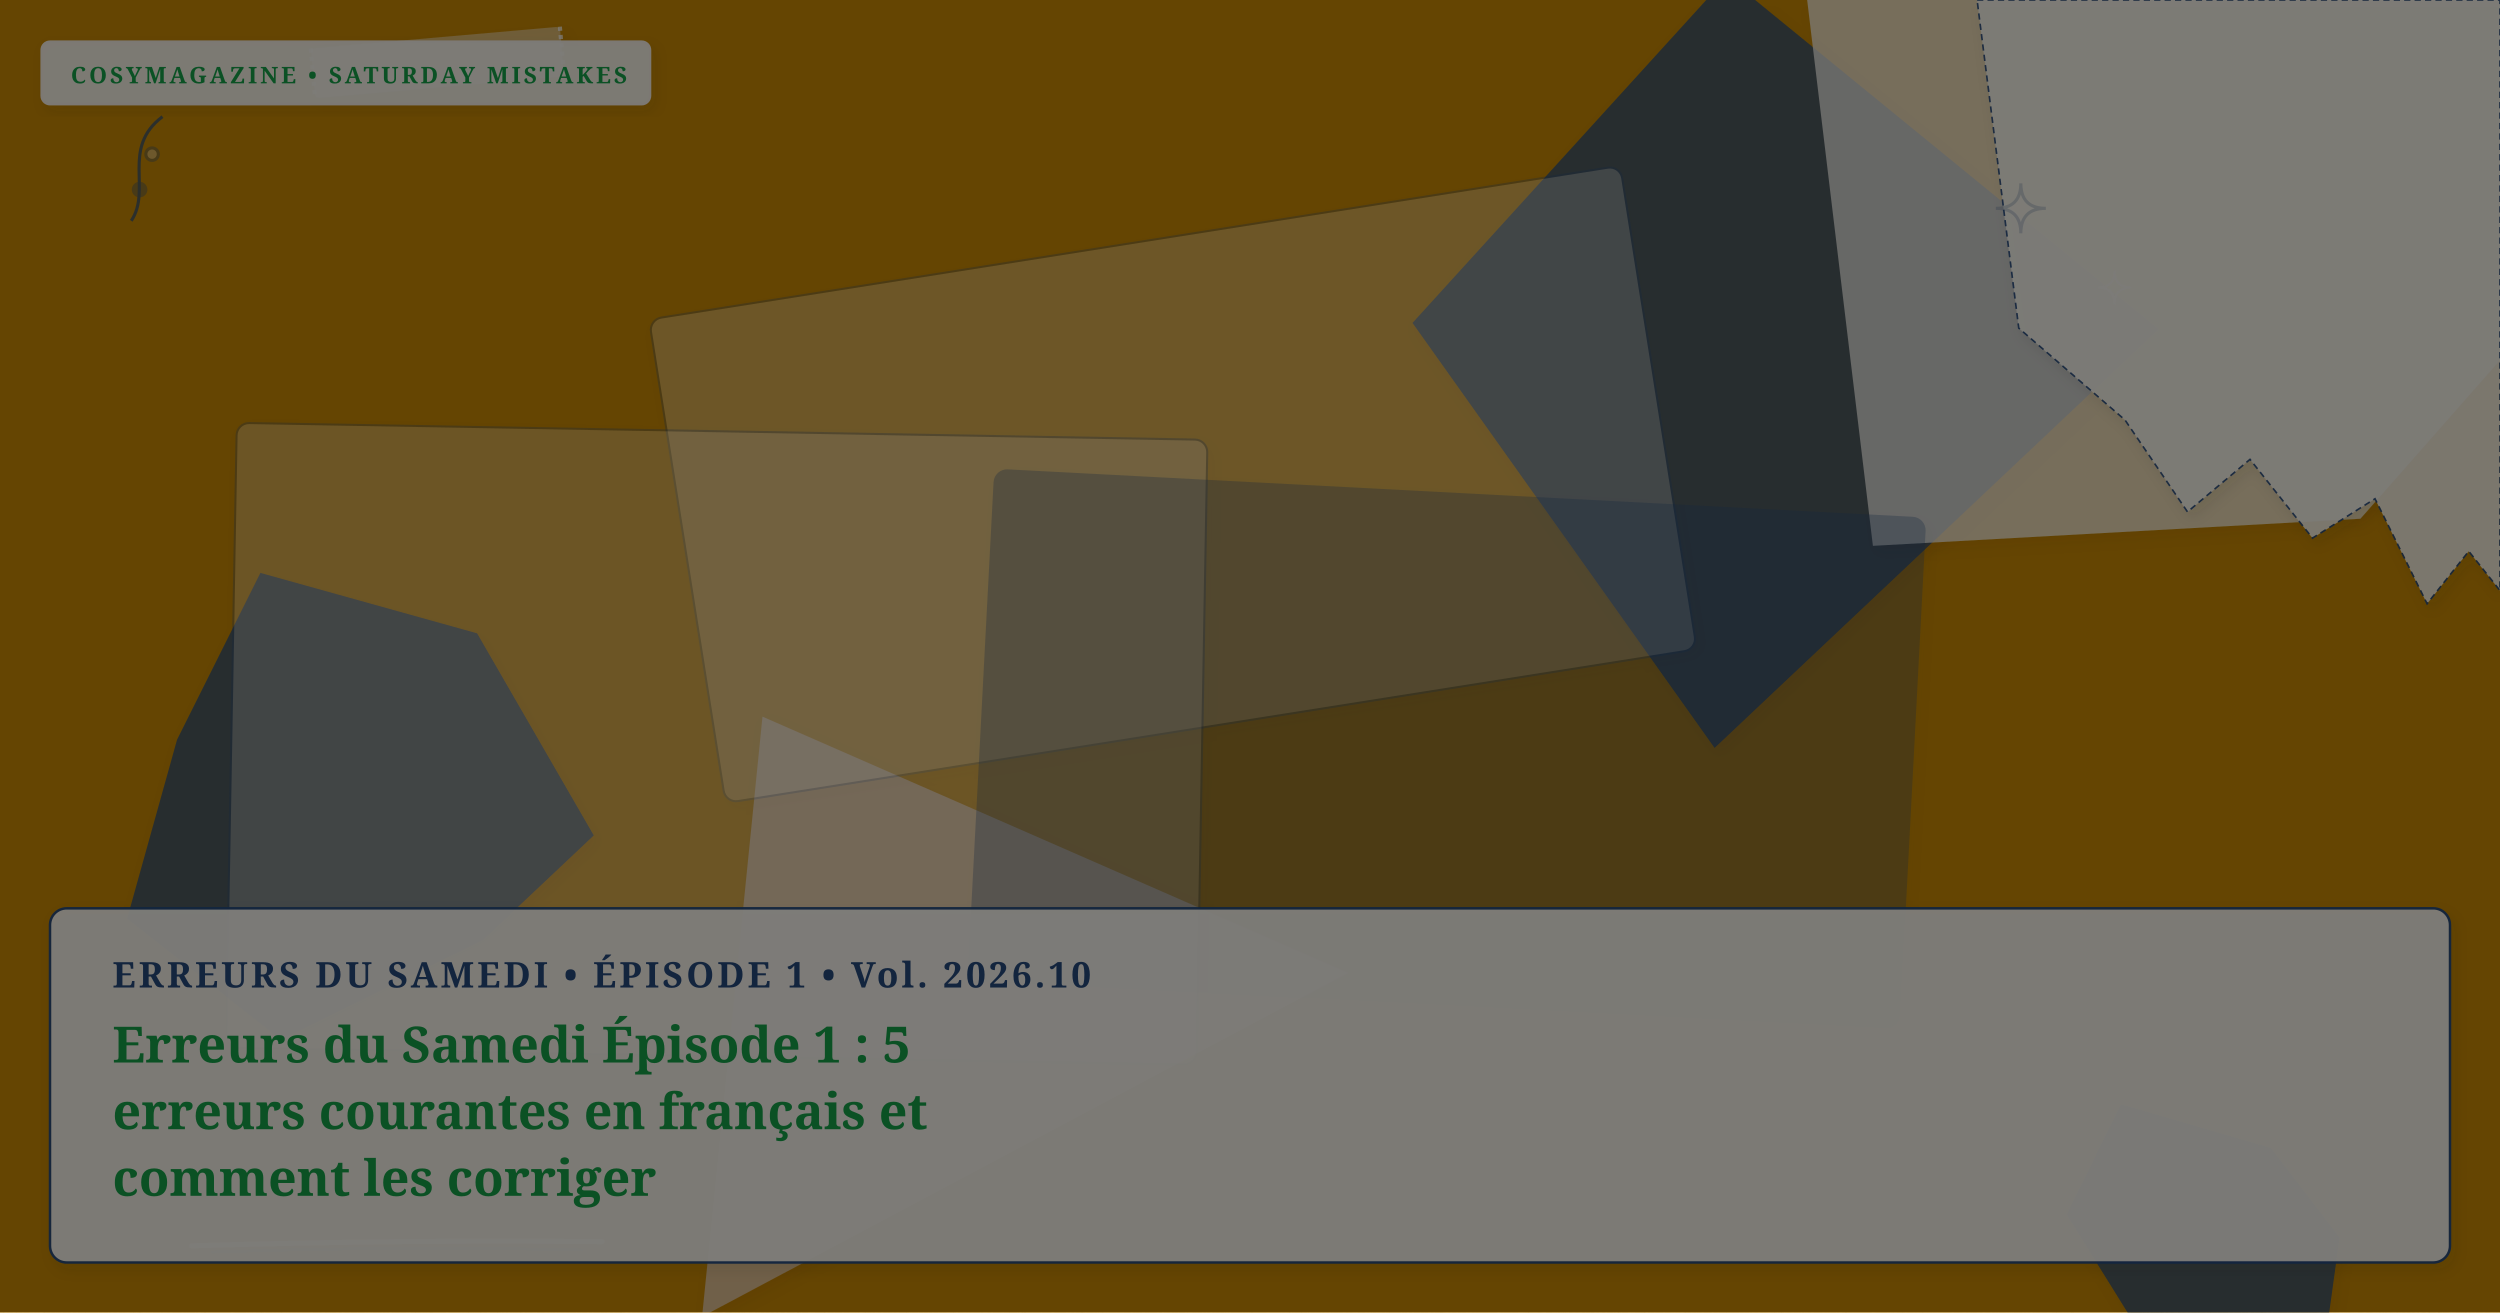
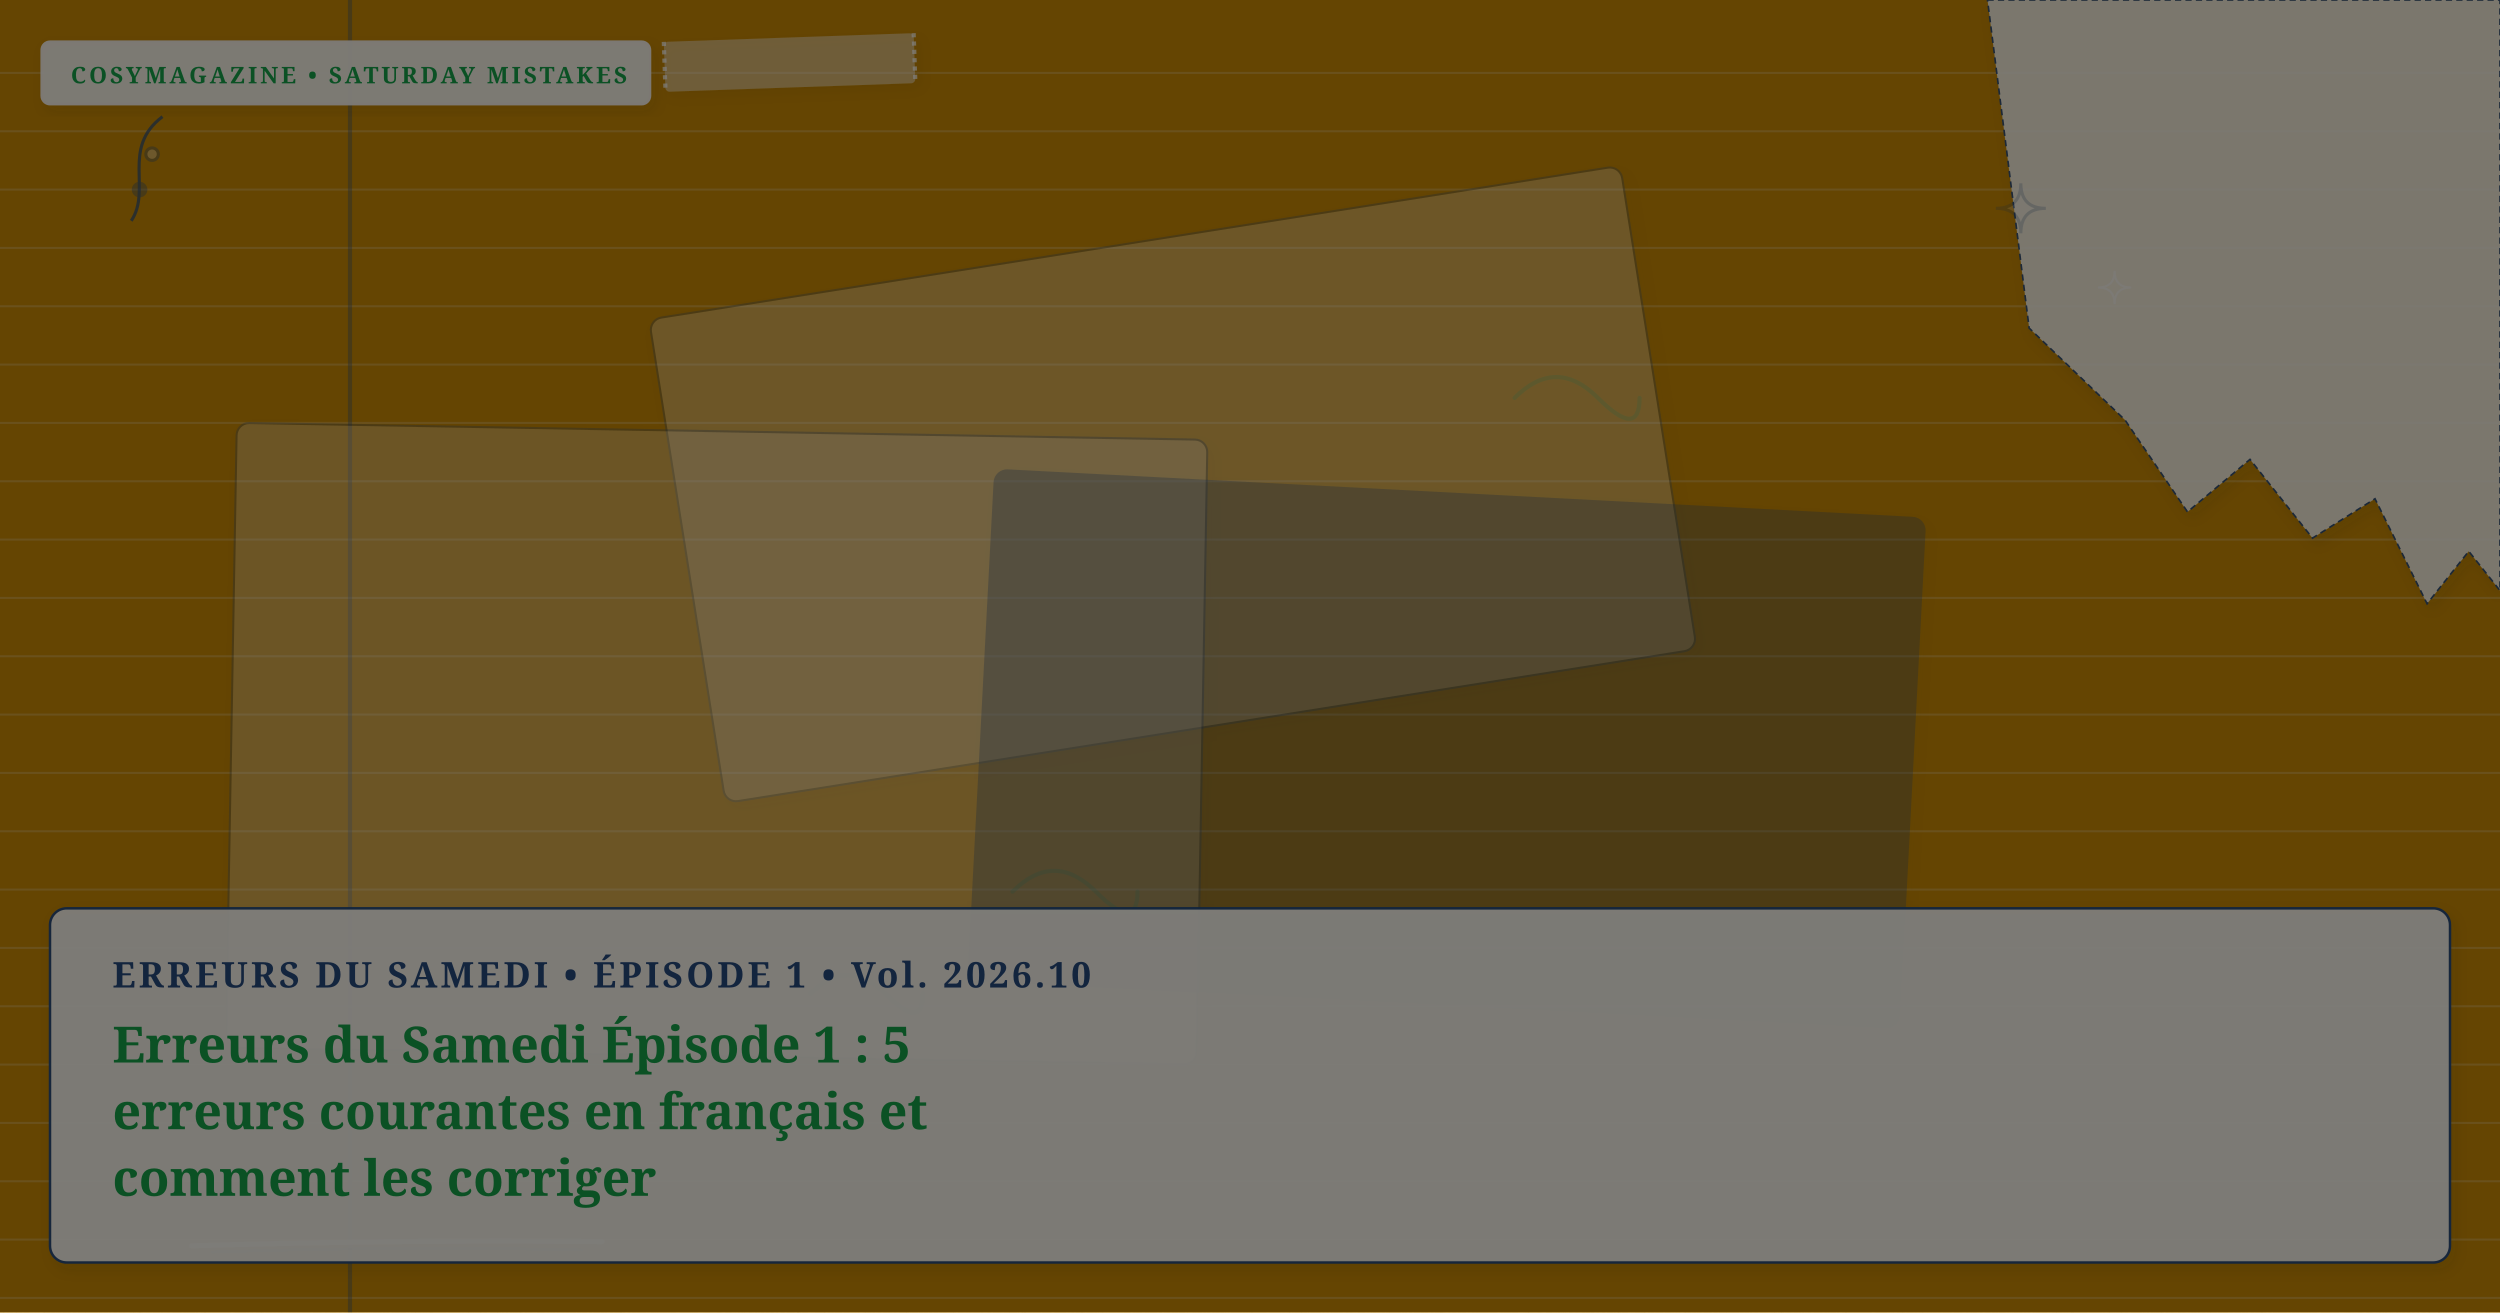
<svg xmlns="http://www.w3.org/2000/svg" viewBox="0 0 1200 630" width="100%" height="100%" preserveAspectRatio="xMidYMid slice" class="cosy-cover-art" data-motif="notebook-handwritten" data-seed="saturday-mistakes-fr" data-lang="fr">
  <defs>
    <filter id="soft-shadow" x="-20%" y="-20%" width="140%" height="140%">
      <feDropShadow dx="2" dy="3" stdDeviation="3" flood-color="#3C281E" flood-opacity="0.10" />
    </filter>
    <filter id="paper-grain" x="0%" y="0%" width="100%" height="100%">
      <feTurbulence type="fractalNoise" baseFrequency="0.65" numOctaves="3" result="noise" />
      <feColorMatrix type="saturate" values="0" />
      <feComponentTransfer>
        <feFuncA type="linear" slope="0.05" />
      </feComponentTransfer>
      <feBlend mode="multiply" in="SourceGraphic" result="blend" />
    </filter>
  </defs>
  <style>
        @media (prefers-reduced-motion: reduce) {
          .cosy-cover-art * { animation: none !important; transition: none !important; }
        }
      </style>
  <rect width="1200" height="630" fill="#ca8a04" />
-   <polygon points="1036,158 823,359 678,155 829,-11" fill="#274B7D" opacity="0.75" style="filter: drop-shadow(2px 3px 3px rgba(60,40,30,0.08));" />
-   <polygon points="1123,594 1115,652 1038,657 992,583 1018,530 1090,551" fill="#274B7D" opacity="0.75" style="filter: drop-shadow(2px 3px 3px rgba(60,40,30,0.08));" />
-   <polygon points="647,467 337,632 366,344" fill="#E8D2C2" opacity="0.75" style="filter: drop-shadow(2px 3px 3px rgba(60,40,30,0.08));" />
-   <polygon points="285,401 232,451 135,499 61,441 85,355 125,275 229,304" fill="#274B7D" opacity="0.75" style="filter: drop-shadow(2px 3px 3px rgba(60,40,30,0.08));" />
-   <polygon points="1324,32 1133,249 899,262 849,-153 1142,-140" fill="#faf7f2" opacity="0.75" style="filter: drop-shadow(2px 3px 3px rgba(60,40,30,0.08));" />
+   <line x1="0" y1="35" x2="1200" y2="35" stroke="#faf7f2" stroke-width="1" opacity="0.22" />
+   <line x1="0" y1="63" x2="1200" y2="63" stroke="#faf7f2" stroke-width="1" opacity="0.22" />
+   <line x1="0" y1="91" x2="1200" y2="91" stroke="#faf7f2" stroke-width="1" opacity="0.22" />
+   <line x1="0" y1="119" x2="1200" y2="119" stroke="#faf7f2" stroke-width="1" opacity="0.22" />
+   <line x1="0" y1="147" x2="1200" y2="147" stroke="#faf7f2" stroke-width="1" opacity="0.22" />
+   <line x1="0" y1="175" x2="1200" y2="175" stroke="#faf7f2" stroke-width="1" opacity="0.22" />
+   <line x1="0" y1="203" x2="1200" y2="203" stroke="#faf7f2" stroke-width="1" opacity="0.22" />
+   <line x1="0" y1="231" x2="1200" y2="231" stroke="#faf7f2" stroke-width="1" opacity="0.22" />
+   <line x1="0" y1="259" x2="1200" y2="259" stroke="#faf7f2" stroke-width="1" opacity="0.22" />
+   <line x1="0" y1="287" x2="1200" y2="287" stroke="#faf7f2" stroke-width="1" opacity="0.22" />
+   <line x1="0" y1="315" x2="1200" y2="315" stroke="#faf7f2" stroke-width="1" opacity="0.22" />
+   <line x1="0" y1="343" x2="1200" y2="343" stroke="#faf7f2" stroke-width="1" opacity="0.22" />
+   <line x1="0" y1="371" x2="1200" y2="371" stroke="#faf7f2" stroke-width="1" opacity="0.22" />
+   <line x1="0" y1="399" x2="1200" y2="399" stroke="#faf7f2" stroke-width="1" opacity="0.22" />
+   <line x1="0" y1="427" x2="1200" y2="427" stroke="#faf7f2" stroke-width="1" opacity="0.22" />
+   <line x1="0" y1="455" x2="1200" y2="455" stroke="#faf7f2" stroke-width="1" opacity="0.22" />
+   <line x1="0" y1="483" x2="1200" y2="483" stroke="#faf7f2" stroke-width="1" opacity="0.22" />
+   <line x1="0" y1="511" x2="1200" y2="511" stroke="#faf7f2" stroke-width="1" opacity="0.22" />
+   <line x1="0" y1="539" x2="1200" y2="539" stroke="#faf7f2" stroke-width="1" opacity="0.22" />
+   <line x1="0" y1="567" x2="1200" y2="567" stroke="#faf7f2" stroke-width="1" opacity="0.22" />
+   <line x1="0" y1="595" x2="1200" y2="595" stroke="#faf7f2" stroke-width="1" opacity="0.22" />
+   <line x1="0" y1="623" x2="1200" y2="623" stroke="#faf7f2" stroke-width="1" opacity="0.22" />
+   <line x1="168" y1="0" x2="168" y2="630" stroke="#274B7D" stroke-width="2" opacity="0.35" />
+   <path d="M 486 428 Q 506 408 526 428 T 546 428" fill="none" stroke="#16a34a" stroke-width="2" stroke-linecap="round" opacity="0.25" />
+   <path d="M 727 191 Q 747 171 767 191 T 787 191" fill="none" stroke="#16a34a" stroke-width="2" stroke-linecap="round" opacity="0.25" />
+   <path d="M 389 477 Q 407 459 425 477 T 443 477" fill="none" stroke="#16a34a" stroke-width="2" stroke-linecap="round" opacity="0.25" />
  <g transform="rotate(-9 563 232.5)">
    <rect x="327" y="115" width="472" height="235" rx="6" fill="#FFFFFF" opacity="0.3" stroke="#274B7D" stroke-width="1" filter="url(#soft-shadow)" />
  </g>
  <g transform="rotate(1 344 357)">
    <rect x="111" y="207" width="466" height="300" rx="6" fill="#faf7f2" opacity="0.3" stroke="#274B7D" stroke-width="1" filter="url(#soft-shadow)" />
  </g>
  <g transform="rotate(3 694.5 359.5)">
    <rect x="471" y="237" width="447" height="245" rx="6" fill="#274B7D" opacity="0.3" stroke="#274B7D" stroke-width="1" filter="url(#soft-shadow)" />
  </g>
  <g class="cover-torn-paper" filter="url(#soft-shadow)">
-     <polygon points="949,0 1200,0 1200,283.5 1185,264.6 1165,289.8 1140,239.4 1110,258.3 1080,220.5 1050,245.7 1020,201.6 969,157.5 949,0" fill="#FCF9F2" opacity="0.9" stroke="#274B7D" stroke-width="0.8" stroke-dasharray="3 2" />
+     <polygon points="954,0 1200,0 1200,283.5 1185,264.6 1165,289.8 1140,239.4 1110,258.3 1080,220.5 1050,245.7 1020,201.6 974,157.5 954,0" fill="#FCF9F2" opacity="0.9" stroke="#274B7D" stroke-width="0.8" stroke-dasharray="3 2" />
  </g>
-   <g transform="rotate(-5 210 30)" filter="url(#soft-shadow)">
-     <rect x="150" y="18" width="120" height="24" rx="2" fill="#faf7f2" opacity="0.45" />
-     <line x1="150" y1="18" x2="150" y2="42" stroke="#FFFFFF" stroke-width="2" stroke-dasharray="2 2" opacity="0.7" />
-     <line x1="270" y1="18" x2="270" y2="42" stroke="#FFFFFF" stroke-width="2" stroke-dasharray="2 2" opacity="0.7" />
+   <g transform="rotate(-2 379 30)" filter="url(#soft-shadow)">
+     <rect x="319" y="18" width="120" height="24" rx="2" fill="#faf7f2" opacity="0.45" />
+     <line x1="319" y1="18" x2="319" y2="42" stroke="#FFFFFF" stroke-width="2" stroke-dasharray="2 2" opacity="0.7" />
+     <line x1="439" y1="18" x2="439" y2="42" stroke="#FFFFFF" stroke-width="2" stroke-dasharray="2 2" opacity="0.7" />
  </g>
  <g class="cover-tiny-doodles" stroke="#274B7D" stroke-width="1.5" fill="none" opacity="0.7">
    <path d="M 970 88 Q 970 100 982 100 Q 970 100 970 112 Q 970 100 958 100 Q 970 100 970 88 Z" fill="#faf7f2" opacity="0.3" />
    <path d="M 1015 130 Q 1015 138 1023 138 Q 1015 138 1015 146 Q 1015 138 1007 138 Q 1015 138 1015 130 Z" stroke="#faf7f2" stroke-width="1" />
    <path d="M 63 106 C 73 91, 58 71, 78 56" />
    <circle cx="67" cy="91" r="3" fill="#274B7D" opacity="0.5" />
    <circle cx="73" cy="74" r="3" fill="#faf7f2" opacity="0.5" />
  </g>
  <g class="cover-sketchy-underline">
    <path d="M 92 598 Q 191 595 289 596" stroke="#faf7f2" stroke-width="2.5" stroke-linecap="round" fill="none" opacity="0.75" />
    <path d="M 102 601 Q 191 598 279 600" stroke="#274B7D" stroke-width="1.5" stroke-linecap="round" fill="none" opacity="0.5" />
  </g>
  <g class="cover-masthead-label" filter="url(#soft-shadow)">
    <rect x="20" y="20" width="292" height="30" rx="4" fill="#FCF9F2" opacity="0.95" stroke="#faf7f2" stroke-width="1.2" />
    <text x="34" y="40" fill="#16a34a" font-family="Fraunces, 'Lora', Georgia, serif" font-size="11" font-weight="bold" letter-spacing="1.4">COSYMAGAZINE • SATURDAY MISTAKES</text>
  </g>
  <g class="cover-text-overlay" filter="url(#soft-shadow)">
    <rect class="cover-overlay-box" x="24" y="436" width="1152" height="170" rx="8" fill="#FCF9F2" opacity="0.96" stroke="#274B7D" stroke-width="1.2" />
    <text x="54" y="474" fill="#274B7D" font-family="Fraunces, 'Lora', Georgia, serif" font-size="17" font-weight="bold" letter-spacing="1.5">ERREURS DU SAMEDI • ÉPISODE 1 • Vol. 2026.10</text>
    <text x="54" y="510" fill="#16a34a" font-family="Fraunces, 'Lora', Georgia, serif" font-size="24" font-weight="bold">Erreurs du Samedi Épisode 1 : 5</text>
    <text x="54" y="542" fill="#16a34a" font-family="Fraunces, 'Lora', Georgia, serif" font-size="24" font-weight="bold">erreurs courantes en français et</text>
    <text x="54" y="574" fill="#16a34a" font-family="Fraunces, 'Lora', Georgia, serif" font-size="24" font-weight="bold">comment les corriger</text>
  </g>
  <rect width="1200" height="630" filter="url(#paper-grain)" opacity="0.5" pointer-events="none" />
</svg>
